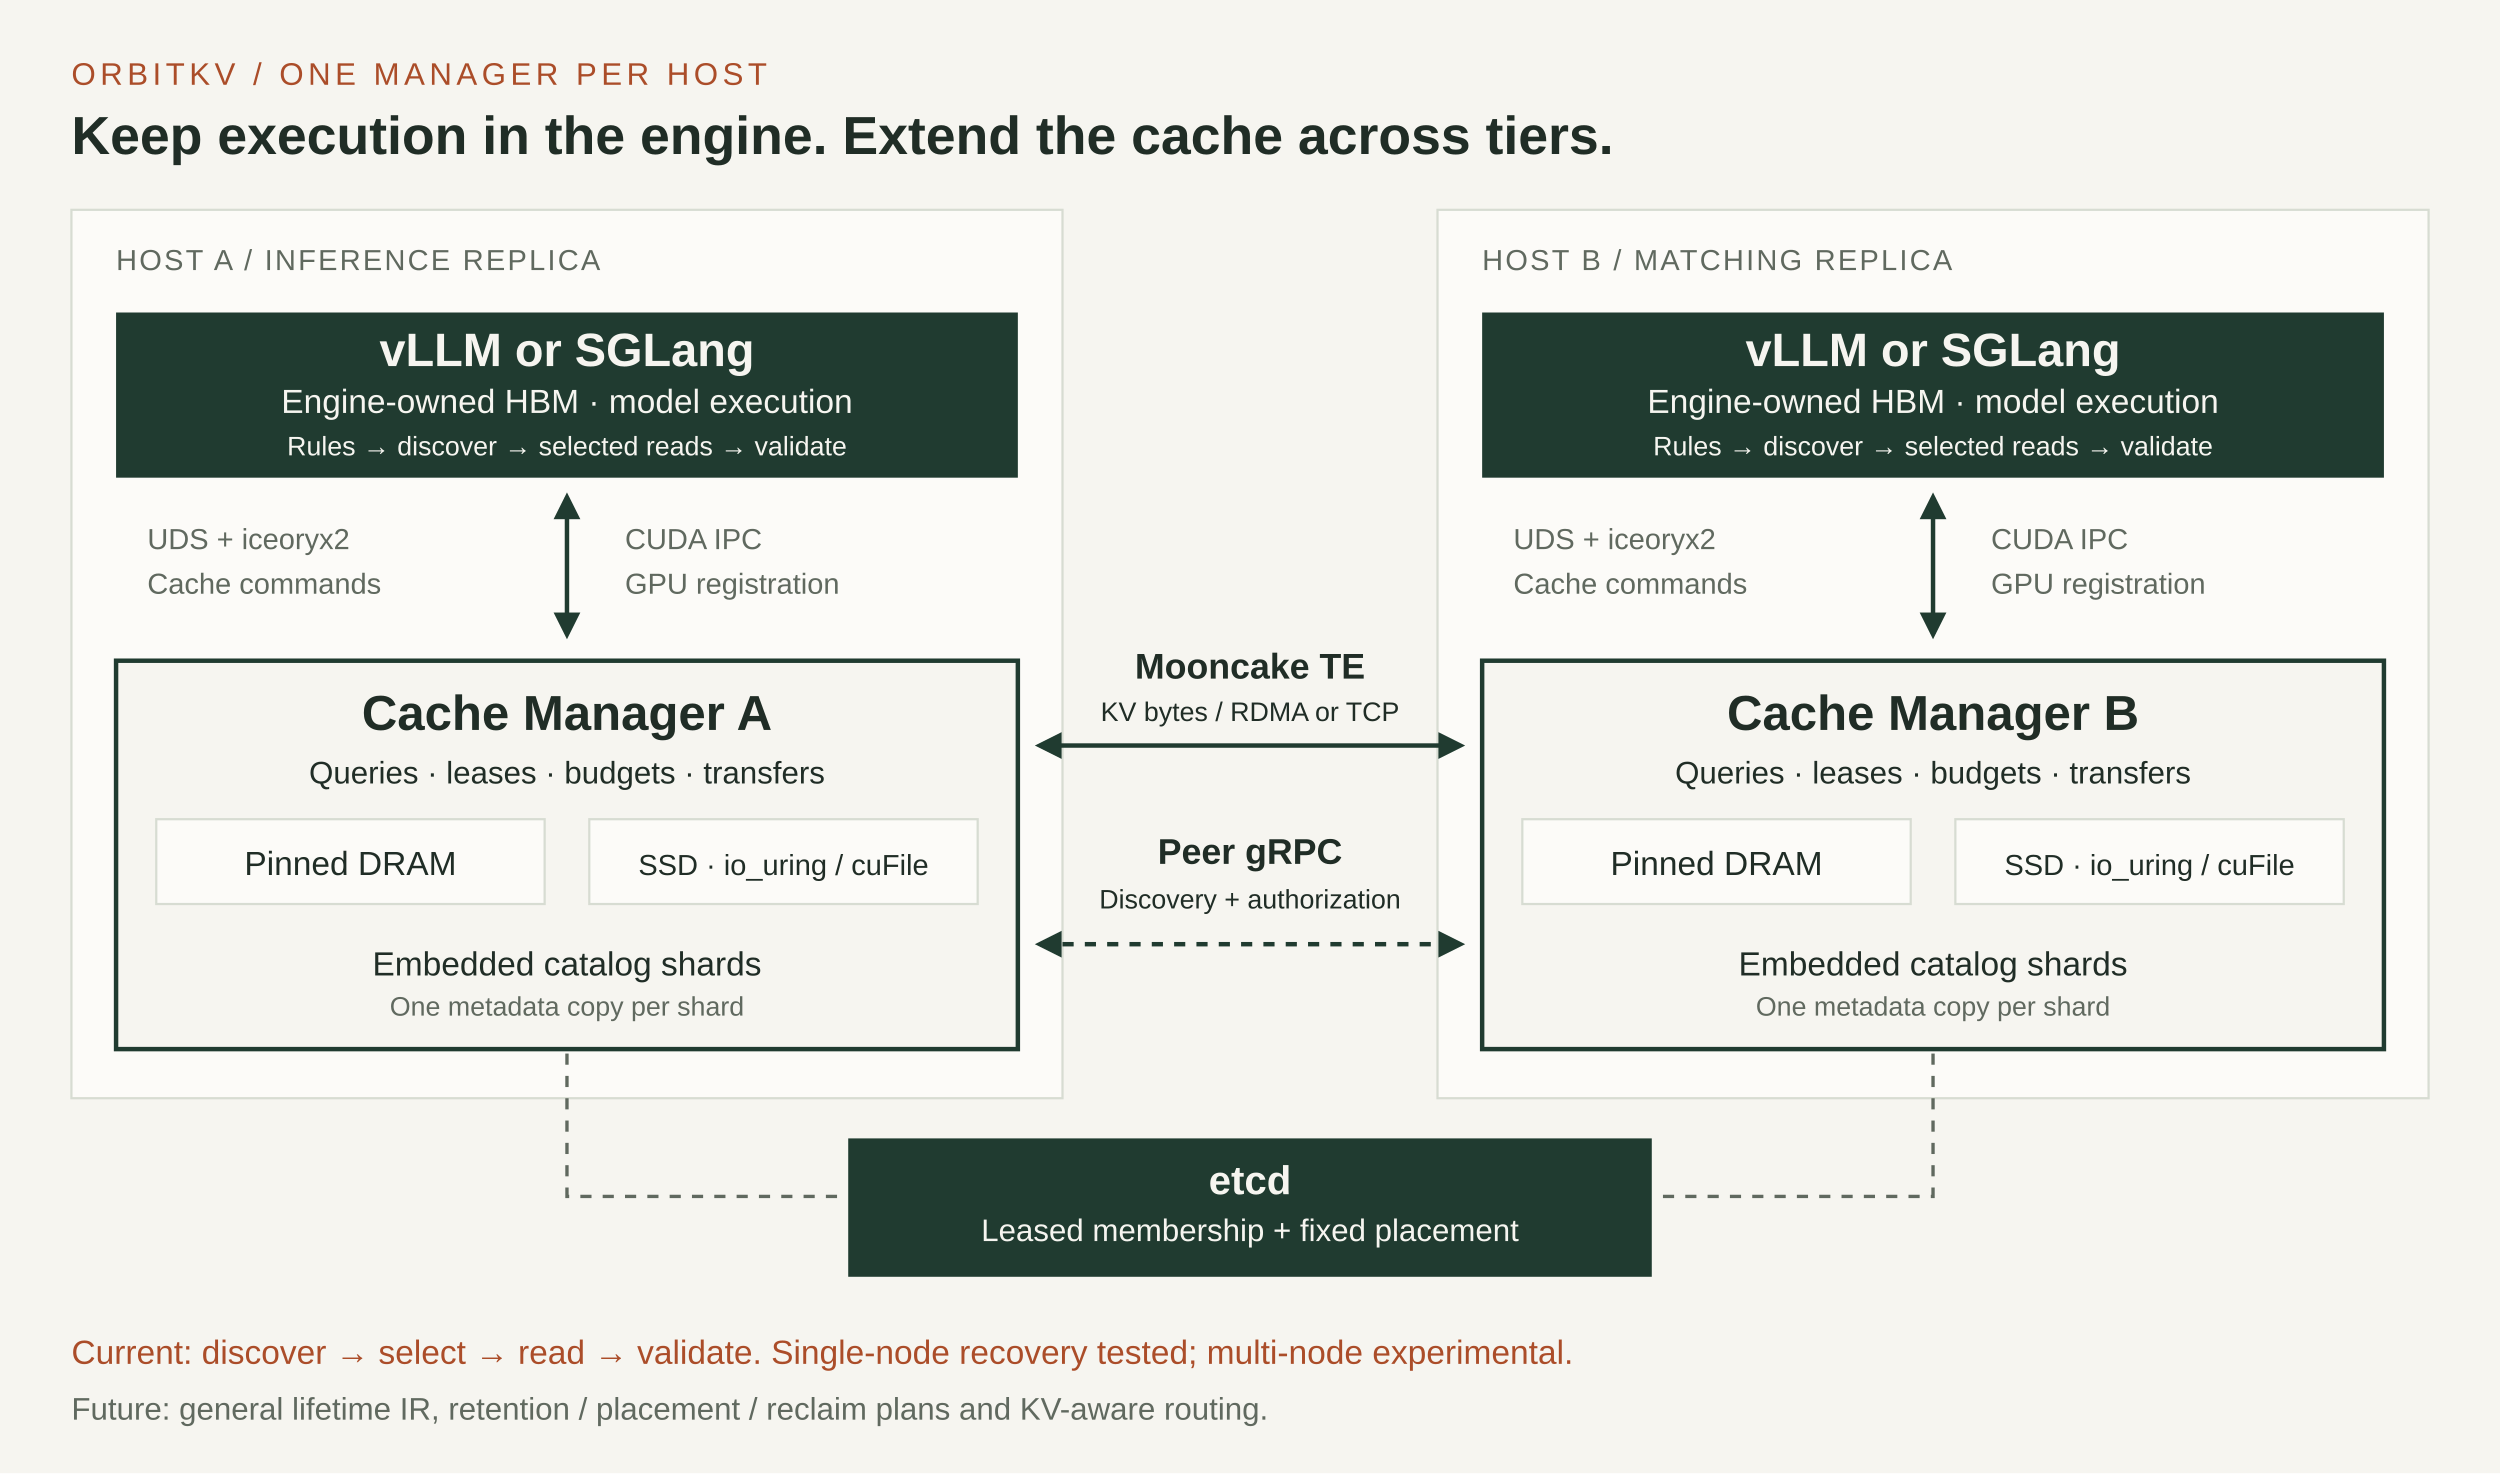
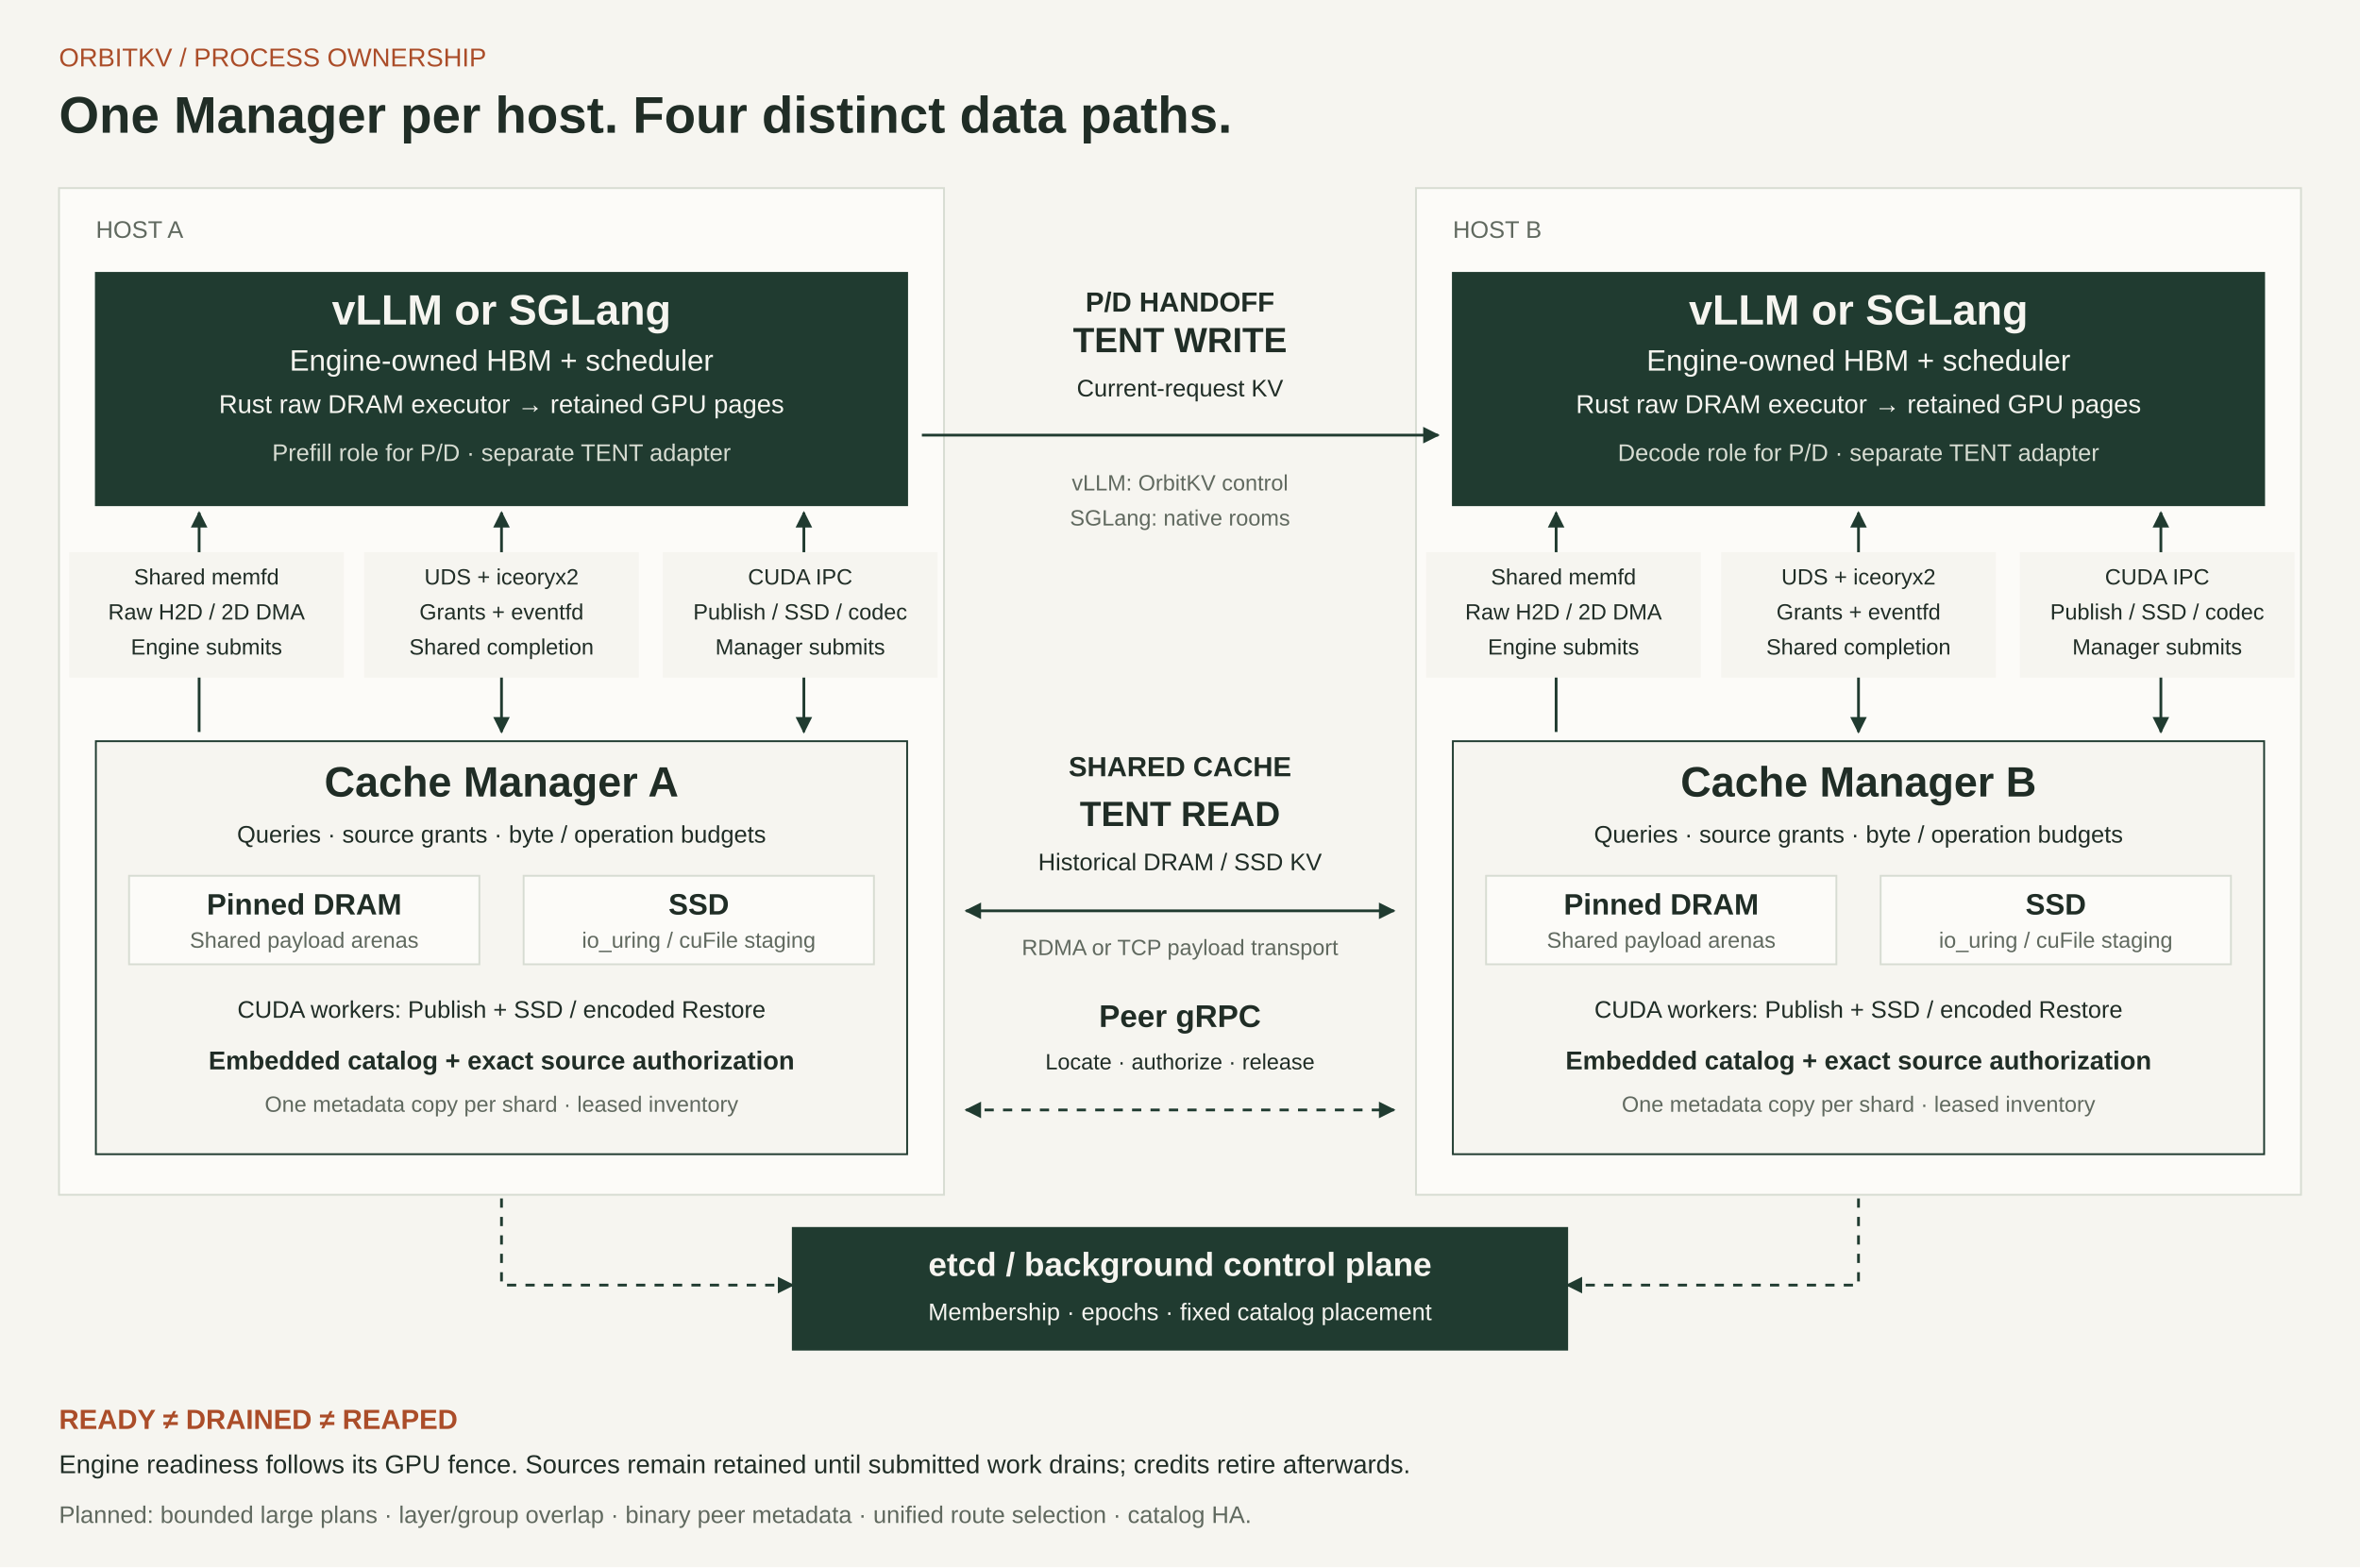
- <svg xmlns="http://www.w3.org/2000/svg" width="1120" height="660" viewBox="0 0 1120 660" role="img" aria-labelledby="title desc">
+ <svg xmlns="http://www.w3.org/2000/svg" width="1280" height="850" viewBox="0 0 1280 850" role="img" aria-labelledby="title desc">
  <defs>
-     <marker id="arrow" viewBox="0 0 10 10" refX="8" refY="5" markerWidth="6" markerHeight="6" orient="auto-start-reverse">
+     <marker id="arrow" viewBox="0 0 10 10" refX="9" refY="5" markerWidth="6" markerHeight="6" orient="auto">
      <path d="M0 0 10 5 0 10" fill="#203b30" />
    </marker>
+     <marker id="arrow-start" viewBox="0 0 10 10" refX="1" refY="5" markerWidth="6" markerHeight="6" orient="auto">
+       <path d="M10 0 0 5 10 10" fill="#203b30" />
+     </marker>
  </defs>
-   <rect width="1120" height="660" fill="#f6f5f0" />
+   <rect width="1280" height="850" fill="#f6f5f0" />
  <g font-family="Arial, Helvetica, sans-serif" fill="#202d26">
-     <text x="32" y="38" font-size="14" letter-spacing="2" fill="#ab4d29">ORBITKV / ONE MANAGER PER HOST</text>
-     <text x="32" y="69" font-size="24" font-weight="700">Keep execution in the engine. Extend the cache across tiers.</text>
-     <g fill="#fcfbf8" stroke="#d7dcd2">
-       <rect x="32" y="94" width="444" height="398" />
-       <rect x="644" y="94" width="444" height="398" />
-     </g>
-     <g font-size="13" letter-spacing="1" fill="#60695f">
-       <text x="52" y="121">HOST A / INFERENCE REPLICA</text>
-       <text x="664" y="121">HOST B / MATCHING REPLICA</text>
-     </g>
-     <g fill="#203b30">
-       <rect x="52" y="140" width="404" height="74" />
-       <rect x="664" y="140" width="404" height="74" />
-     </g>
-     <g fill="#f6f5f0" text-anchor="middle">
-       <text x="254" y="164" font-size="21" font-weight="700">vLLM or SGLang</text>
-       <text x="254" y="185" font-size="15">Engine-owned HBM · model execution</text>
-       <text x="254" y="204" font-size="12">Rules → discover → selected reads → validate</text>
-       <text x="866" y="164" font-size="21" font-weight="700">vLLM or SGLang</text>
-       <text x="866" y="185" font-size="15">Engine-owned HBM · model execution</text>
-       <text x="866" y="204" font-size="12">Rules → discover → selected reads → validate</text>
-     </g>
-     <g stroke="#203b30" stroke-width="2" marker-start="url(#arrow)" marker-end="url(#arrow)">
-       <path d="M254 223V284" />
-       <path d="M866 223V284" />
-     </g>
-     <g font-size="13" fill="#60695f">
-       <text x="66" y="246">UDS + iceoryx2</text>
-       <text x="66" y="266">Cache commands</text>
-       <text x="280" y="246">CUDA IPC</text>
-       <text x="280" y="266">GPU registration</text>
-       <text x="678" y="246">UDS + iceoryx2</text>
-       <text x="678" y="266">Cache commands</text>
-       <text x="892" y="246">CUDA IPC</text>
-       <text x="892" y="266">GPU registration</text>
-     </g>
-     <g fill="#f6f5f0" stroke="#203b30" stroke-width="2">
-       <rect x="52" y="296" width="404" height="174" />
-       <rect x="664" y="296" width="404" height="174" />
-     </g>
-     <g text-anchor="middle">
-       <text x="254" y="327" font-size="22" font-weight="700">Cache Manager A</text>
-       <text x="866" y="327" font-size="22" font-weight="700">Cache Manager B</text>
-       <text x="254" y="351" font-size="14">Queries · leases · budgets · transfers</text>
-       <text x="866" y="351" font-size="14">Queries · leases · budgets · transfers</text>
-     </g>
-     <g fill="#fcfbf8" stroke="#d7dcd2">
-       <rect x="70" y="367" width="174" height="38" />
-       <rect x="264" y="367" width="174" height="38" />
-       <rect x="682" y="367" width="174" height="38" />
-       <rect x="876" y="367" width="174" height="38" />
-     </g>
-     <g text-anchor="middle" font-size="15">
-       <text x="157" y="392">Pinned DRAM</text>
-       <text x="351" y="392" font-size="13">SSD · io_uring / cuFile</text>
-       <text x="769" y="392">Pinned DRAM</text>
-       <text x="963" y="392" font-size="13">SSD · io_uring / cuFile</text>
-       <text x="254" y="437">Embedded catalog shards</text>
-       <text x="866" y="437">Embedded catalog shards</text>
-     </g>
-     <g text-anchor="middle" font-size="12" fill="#60695f">
-       <text x="254" y="455">One metadata copy per shard</text>
-       <text x="866" y="455">One metadata copy per shard</text>
-     </g>
-     <g stroke="#203b30" stroke-width="2" marker-start="url(#arrow)" marker-end="url(#arrow)">
-       <path d="M466 334H654" />
-       <path d="M466 423H654" stroke-dasharray="5 5" />
-     </g>
-     <g text-anchor="middle">
-       <text x="560" y="304" font-size="16" font-weight="700">Mooncake TE</text>
-       <text x="560" y="323" font-size="12">KV bytes / RDMA or TCP</text>
-       <text x="560" y="387" font-size="16" font-weight="700">Peer gRPC</text>
-       <text x="560" y="407" font-size="12">Discovery + authorization</text>
-     </g>
-     <g fill="none" stroke="#60695f" stroke-width="1.5" stroke-dasharray="5 5">
-       <path d="M254 472V536H380" />
-       <path d="M866 472V536H740" />
-     </g>
-     <rect x="380" y="510" width="360" height="62" fill="#203b30" />
-     <g text-anchor="middle" fill="#f6f5f0">
-       <text x="560" y="535" font-size="18" font-weight="700">etcd</text>
-       <text x="560" y="556" font-size="14">Leased membership + fixed placement</text>
-     </g>
-     <text x="32" y="611" font-size="15" fill="#ab4d29">Current: discover → select → read → validate. Single-node recovery tested; multi-node experimental.</text>
-     <text x="32" y="636" font-size="14" fill="#60695f">Future: general lifetime IR, retention / placement / reclaim plans and KV-aware routing.</text>
+     <text x="32" y="36" font-size="14" text-anchor="start" fill="#ab4d29">ORBITKV / PROCESS OWNERSHIP</text>
+     <text x="32" y="72" font-size="28" text-anchor="start" font-weight="700">One Manager per host. Four distinct data paths.</text>
+     <rect x="32" y="102" width="480" height="546" fill="#fcfbf8" stroke="#d7dcd2" />
+     <text x="52" y="129" font-size="13" text-anchor="start" fill="#60695f">HOST A</text>
+     <rect x="52" y="148" width="440" height="126" fill="#203b30" stroke="#203b30" />
+     <text x="272" y="176" font-size="23" text-anchor="middle" fill="#f6f5f0" font-weight="700">vLLM or SGLang</text>
+     <text x="272" y="201" font-size="16" text-anchor="middle" fill="#f6f5f0">Engine-owned HBM + scheduler</text>
+     <text x="272" y="224" font-size="14" text-anchor="middle" fill="#f6f5f0">Rust raw DRAM executor → retained GPU pages</text>
+     <text x="272" y="250" font-size="13" text-anchor="middle" fill="#d7dcd2">Prefill role for P/D · separate TENT adapter</text>
+     <path d="M108 397V278" fill="none" stroke="#203b30" stroke-width="1.5" marker-end="url(#arrow)" />
+     <path d="M272 278V397" fill="none" stroke="#203b30" stroke-width="1.5" marker-end="url(#arrow)" marker-start="url(#arrow-start)" />
+     <path d="M436 278V397" fill="none" stroke="#203b30" stroke-width="1.5" marker-end="url(#arrow)" marker-start="url(#arrow-start)" />
+     <rect x="38" y="300" width="148" height="67" fill="#f6f5f0" stroke="#f6f5f0" />
+     <text x="112" y="317" font-size="12" text-anchor="middle">Shared memfd</text>
+     <text x="112" y="336" font-size="12" text-anchor="middle">Raw H2D / 2D DMA</text>
+     <text x="112" y="355" font-size="12" text-anchor="middle">Engine submits</text>
+     <rect x="198" y="300" width="148" height="67" fill="#f6f5f0" stroke="#f6f5f0" />
+     <text x="272" y="317" font-size="12" text-anchor="middle">UDS + iceoryx2</text>
+     <text x="272" y="336" font-size="12" text-anchor="middle">Grants + eventfd</text>
+     <text x="272" y="355" font-size="12" text-anchor="middle">Shared completion</text>
+     <rect x="360" y="300" width="148" height="67" fill="#f6f5f0" stroke="#f6f5f0" />
+     <text x="434" y="317" font-size="12" text-anchor="middle">CUDA IPC</text>
+     <text x="434" y="336" font-size="12" text-anchor="middle">Publish / SSD / codec</text>
+     <text x="434" y="355" font-size="12" text-anchor="middle">Manager submits</text>
+     <rect x="52" y="402" width="440" height="224" fill="#f6f5f0" stroke="#203b30" />
+     <text x="272" y="432" font-size="23" text-anchor="middle" font-weight="700">Cache Manager A</text>
+     <text x="272" y="457" font-size="13" text-anchor="middle">Queries · source grants · byte / operation budgets</text>
+     <rect x="70" y="475" width="190" height="48" fill="#fcfbf8" stroke="#d7dcd2" />
+     <rect x="284" y="475" width="190" height="48" fill="#fcfbf8" stroke="#d7dcd2" />
+     <text x="165" y="496" font-size="16" text-anchor="middle" font-weight="700">Pinned DRAM</text>
+     <text x="165" y="514" font-size="12" text-anchor="middle" fill="#60695f">Shared payload arenas</text>
+     <text x="379" y="496" font-size="16" text-anchor="middle" font-weight="700">SSD</text>
+     <text x="379" y="514" font-size="12" text-anchor="middle" fill="#60695f">io_uring / cuFile staging</text>
+     <text x="272" y="552" font-size="13" text-anchor="middle">CUDA workers: Publish + SSD / encoded Restore</text>
+     <text x="272" y="580" font-size="14" text-anchor="middle" font-weight="700">Embedded catalog + exact source authorization</text>
+     <text x="272" y="603" font-size="12" text-anchor="middle" fill="#60695f">One metadata copy per shard · leased inventory</text>
+     <rect x="768" y="102" width="480" height="546" fill="#fcfbf8" stroke="#d7dcd2" />
+     <text x="788" y="129" font-size="13" text-anchor="start" fill="#60695f">HOST B</text>
+     <rect x="788" y="148" width="440" height="126" fill="#203b30" stroke="#203b30" />
+     <text x="1008" y="176" font-size="23" text-anchor="middle" fill="#f6f5f0" font-weight="700">vLLM or SGLang</text>
+     <text x="1008" y="201" font-size="16" text-anchor="middle" fill="#f6f5f0">Engine-owned HBM + scheduler</text>
+     <text x="1008" y="224" font-size="14" text-anchor="middle" fill="#f6f5f0">Rust raw DRAM executor → retained GPU pages</text>
+     <text x="1008" y="250" font-size="13" text-anchor="middle" fill="#d7dcd2">Decode role for P/D · separate TENT adapter</text>
+     <path d="M844 397V278" fill="none" stroke="#203b30" stroke-width="1.5" marker-end="url(#arrow)" />
+     <path d="M1008 278V397" fill="none" stroke="#203b30" stroke-width="1.5" marker-end="url(#arrow)" marker-start="url(#arrow-start)" />
+     <path d="M1172 278V397" fill="none" stroke="#203b30" stroke-width="1.5" marker-end="url(#arrow)" marker-start="url(#arrow-start)" />
+     <rect x="774" y="300" width="148" height="67" fill="#f6f5f0" stroke="#f6f5f0" />
+     <text x="848" y="317" font-size="12" text-anchor="middle">Shared memfd</text>
+     <text x="848" y="336" font-size="12" text-anchor="middle">Raw H2D / 2D DMA</text>
+     <text x="848" y="355" font-size="12" text-anchor="middle">Engine submits</text>
+     <rect x="934" y="300" width="148" height="67" fill="#f6f5f0" stroke="#f6f5f0" />
+     <text x="1008" y="317" font-size="12" text-anchor="middle">UDS + iceoryx2</text>
+     <text x="1008" y="336" font-size="12" text-anchor="middle">Grants + eventfd</text>
+     <text x="1008" y="355" font-size="12" text-anchor="middle">Shared completion</text>
+     <rect x="1096" y="300" width="148" height="67" fill="#f6f5f0" stroke="#f6f5f0" />
+     <text x="1170" y="317" font-size="12" text-anchor="middle">CUDA IPC</text>
+     <text x="1170" y="336" font-size="12" text-anchor="middle">Publish / SSD / codec</text>
+     <text x="1170" y="355" font-size="12" text-anchor="middle">Manager submits</text>
+     <rect x="788" y="402" width="440" height="224" fill="#f6f5f0" stroke="#203b30" />
+     <text x="1008" y="432" font-size="23" text-anchor="middle" font-weight="700">Cache Manager B</text>
+     <text x="1008" y="457" font-size="13" text-anchor="middle">Queries · source grants · byte / operation budgets</text>
+     <rect x="806" y="475" width="190" height="48" fill="#fcfbf8" stroke="#d7dcd2" />
+     <rect x="1020" y="475" width="190" height="48" fill="#fcfbf8" stroke="#d7dcd2" />
+     <text x="901" y="496" font-size="16" text-anchor="middle" font-weight="700">Pinned DRAM</text>
+     <text x="901" y="514" font-size="12" text-anchor="middle" fill="#60695f">Shared payload arenas</text>
+     <text x="1115" y="496" font-size="16" text-anchor="middle" font-weight="700">SSD</text>
+     <text x="1115" y="514" font-size="12" text-anchor="middle" fill="#60695f">io_uring / cuFile staging</text>
+     <text x="1008" y="552" font-size="13" text-anchor="middle">CUDA workers: Publish + SSD / encoded Restore</text>
+     <text x="1008" y="580" font-size="14" text-anchor="middle" font-weight="700">Embedded catalog + exact source authorization</text>
+     <text x="1008" y="603" font-size="12" text-anchor="middle" fill="#60695f">One metadata copy per shard · leased inventory</text>
+     <path d="M500 236H780" fill="none" stroke="#203b30" stroke-width="1.5" marker-end="url(#arrow)" />
+     <text x="640" y="169" font-size="15" text-anchor="middle" font-weight="700">P/D HANDOFF</text>
+     <text x="640" y="191" font-size="19" text-anchor="middle" font-weight="700">TENT WRITE</text>
+     <text x="640" y="215" font-size="13" text-anchor="middle">Current-request KV</text>
+     <text x="640" y="266" font-size="12" text-anchor="middle" fill="#60695f">vLLM: OrbitKV control</text>
+     <text x="640" y="285" font-size="12" text-anchor="middle" fill="#60695f">SGLang: native rooms</text>
+     <path d="M524 494H756" fill="none" stroke="#203b30" stroke-width="1.5" marker-end="url(#arrow)" marker-start="url(#arrow-start)" />
+     <text x="640" y="421" font-size="15" text-anchor="middle" font-weight="700">SHARED CACHE</text>
+     <text x="640" y="448" font-size="19" text-anchor="middle" font-weight="700">TENT READ</text>
+     <text x="640" y="472" font-size="13" text-anchor="middle">Historical DRAM / SSD KV</text>
+     <text x="640" y="518" font-size="12" text-anchor="middle" fill="#60695f">RDMA or TCP payload transport</text>
+     <path d="M524 602H756" fill="none" stroke="#203b30" stroke-width="1.5" marker-end="url(#arrow)" marker-start="url(#arrow-start)" stroke-dasharray="5 5" />
+     <text x="640" y="557" font-size="17" text-anchor="middle" font-weight="700">Peer gRPC</text>
+     <text x="640" y="580" font-size="12" text-anchor="middle">Locate · authorize · release</text>
+     <path d="M272 650V697H430" fill="none" stroke="#203b30" stroke-width="1.5" marker-end="url(#arrow)" stroke-dasharray="5 5" />
+     <path d="M1008 650V697H850" fill="none" stroke="#203b30" stroke-width="1.5" marker-end="url(#arrow)" stroke-dasharray="5 5" />
+     <rect x="430" y="666" width="420" height="66" fill="#203b30" stroke="#203b30" />
+     <text x="640" y="692" font-size="18" text-anchor="middle" fill="#f6f5f0" font-weight="700">etcd / background control plane</text>
+     <text x="640" y="716" font-size="13" text-anchor="middle" fill="#f6f5f0">Membership · epochs · fixed catalog placement</text>
+     <text x="32" y="775" font-size="15" text-anchor="start" fill="#ab4d29" font-weight="700">READY ≠ DRAINED ≠ REAPED</text>
+     <text x="32" y="799" font-size="14" text-anchor="start">Engine readiness follows its GPU fence. Sources remain retained until submitted work drains; credits retire afterwards.</text>
+     <text x="32" y="826" font-size="13" text-anchor="start" fill="#60695f">Planned: bounded large plans · layer/group overlap · binary peer metadata · unified route selection · catalog HA.</text>
  </g>
</svg>
